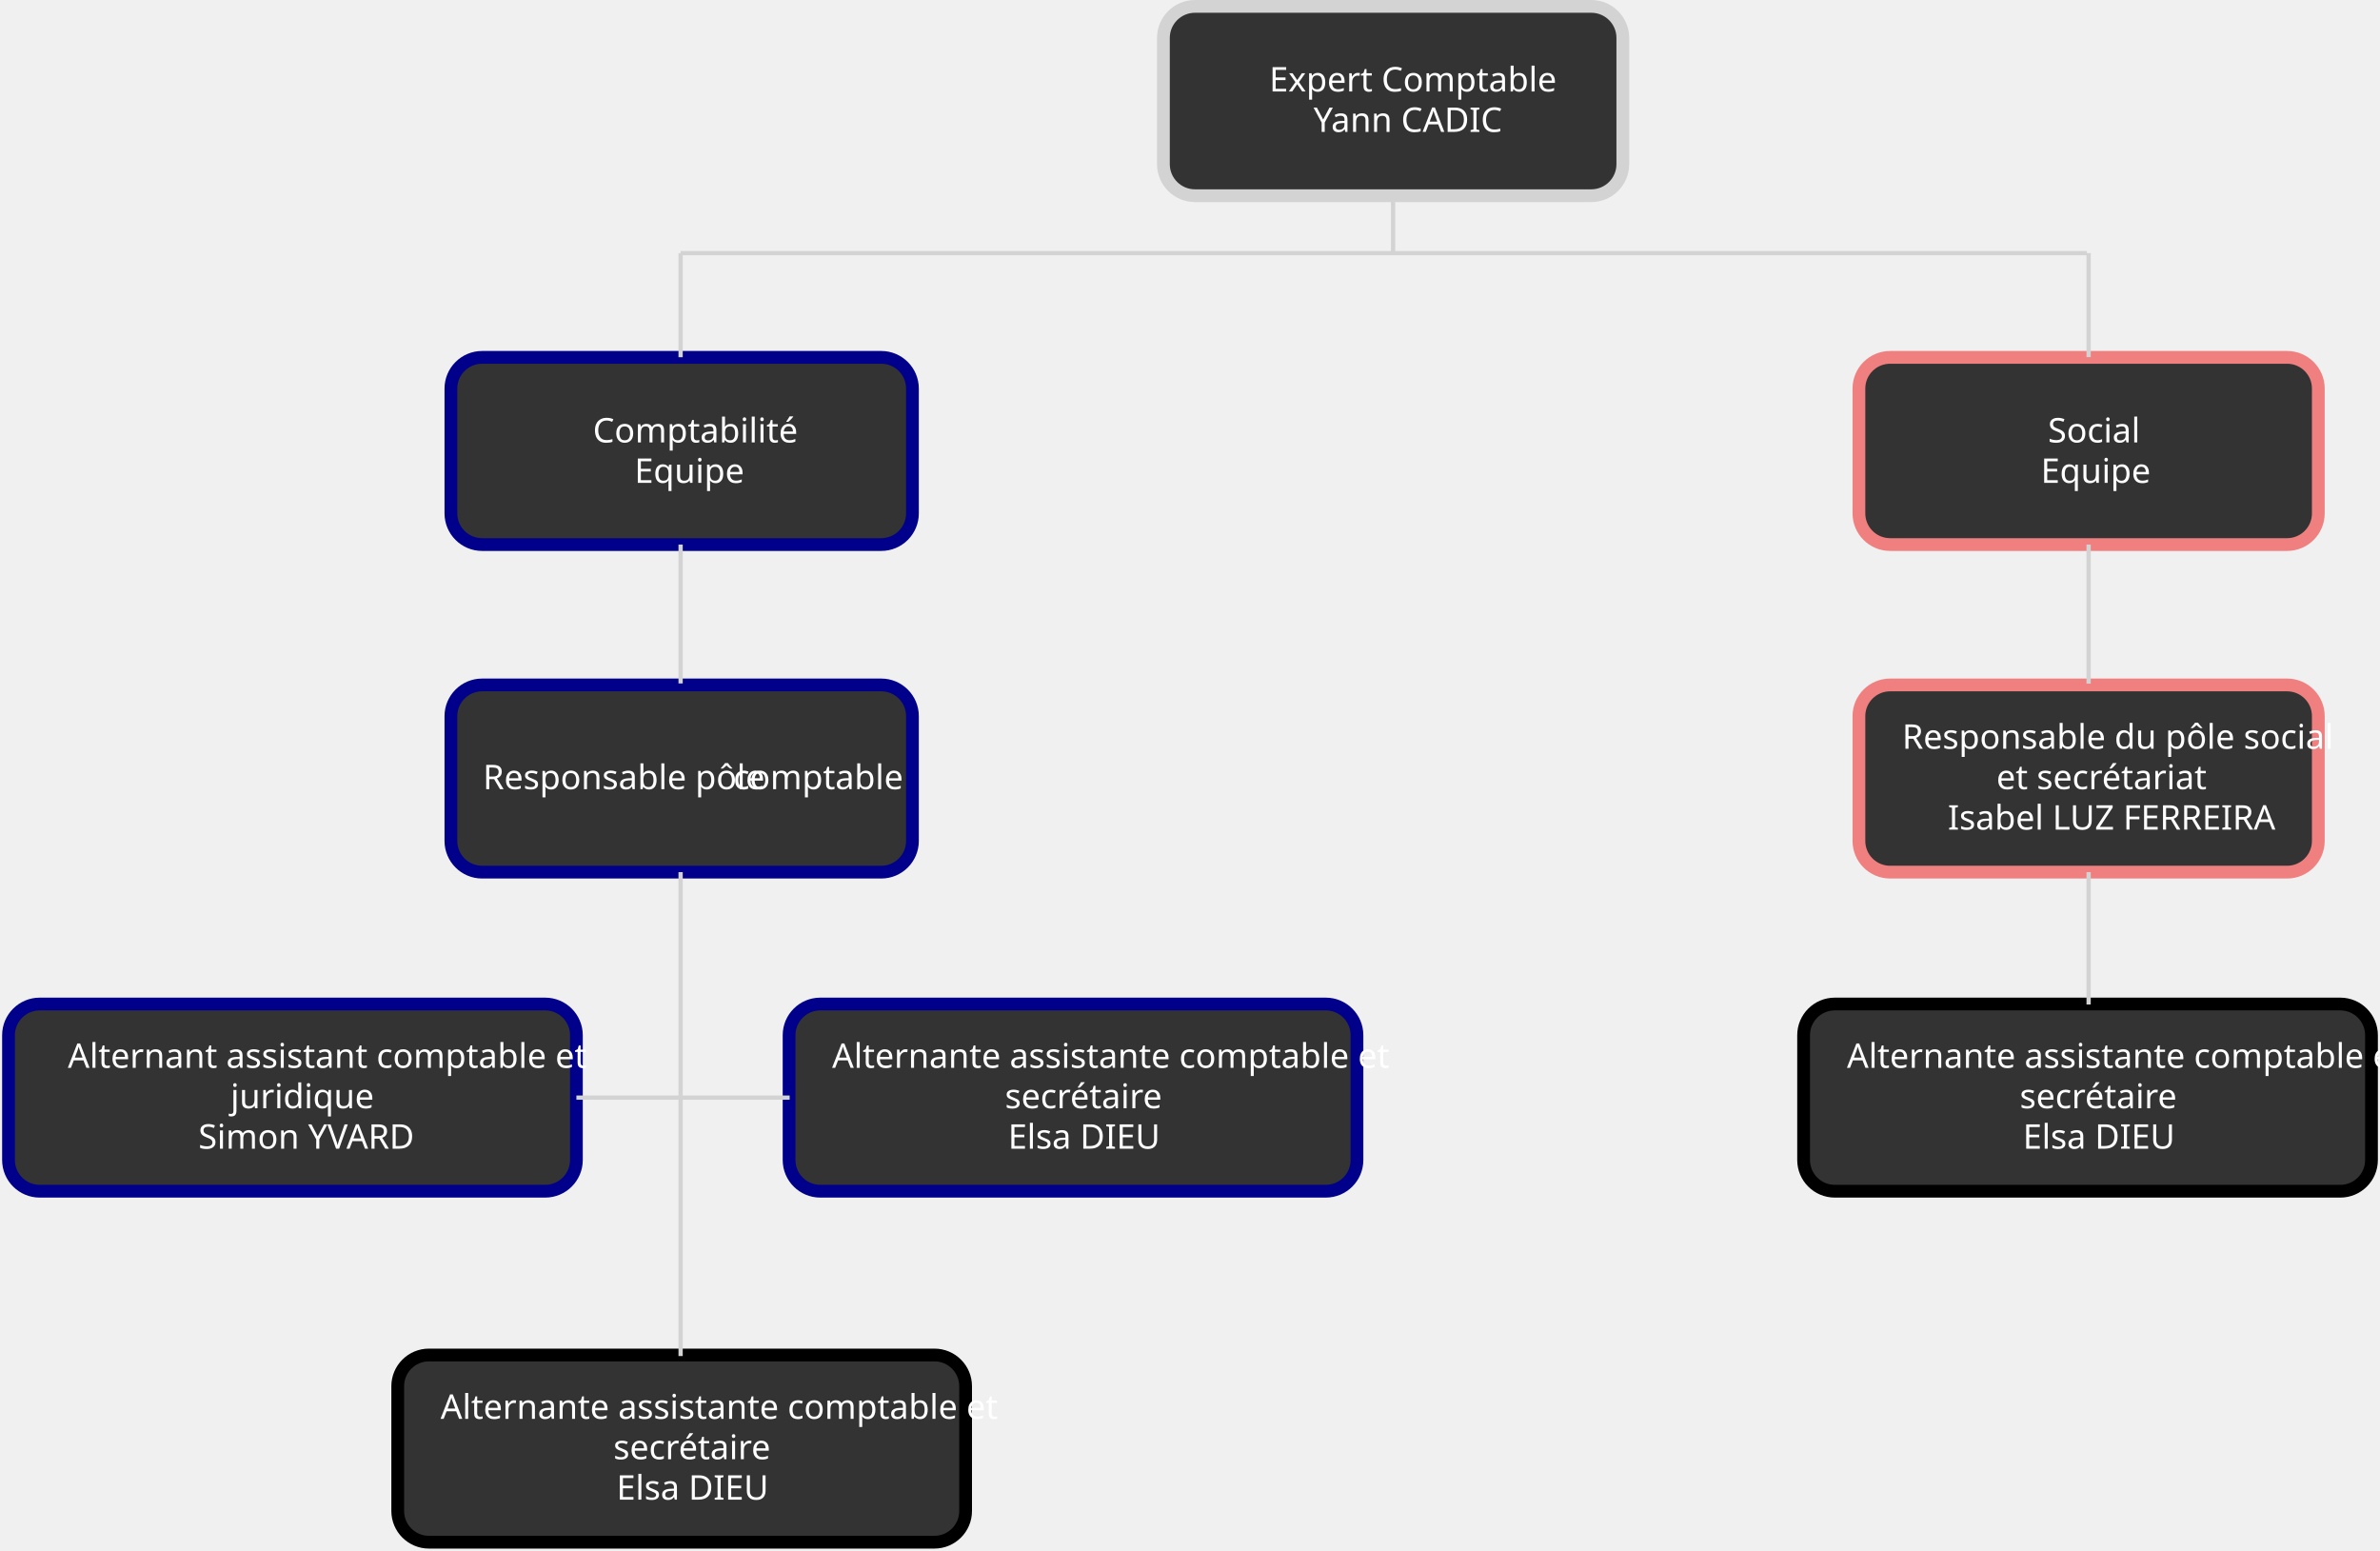
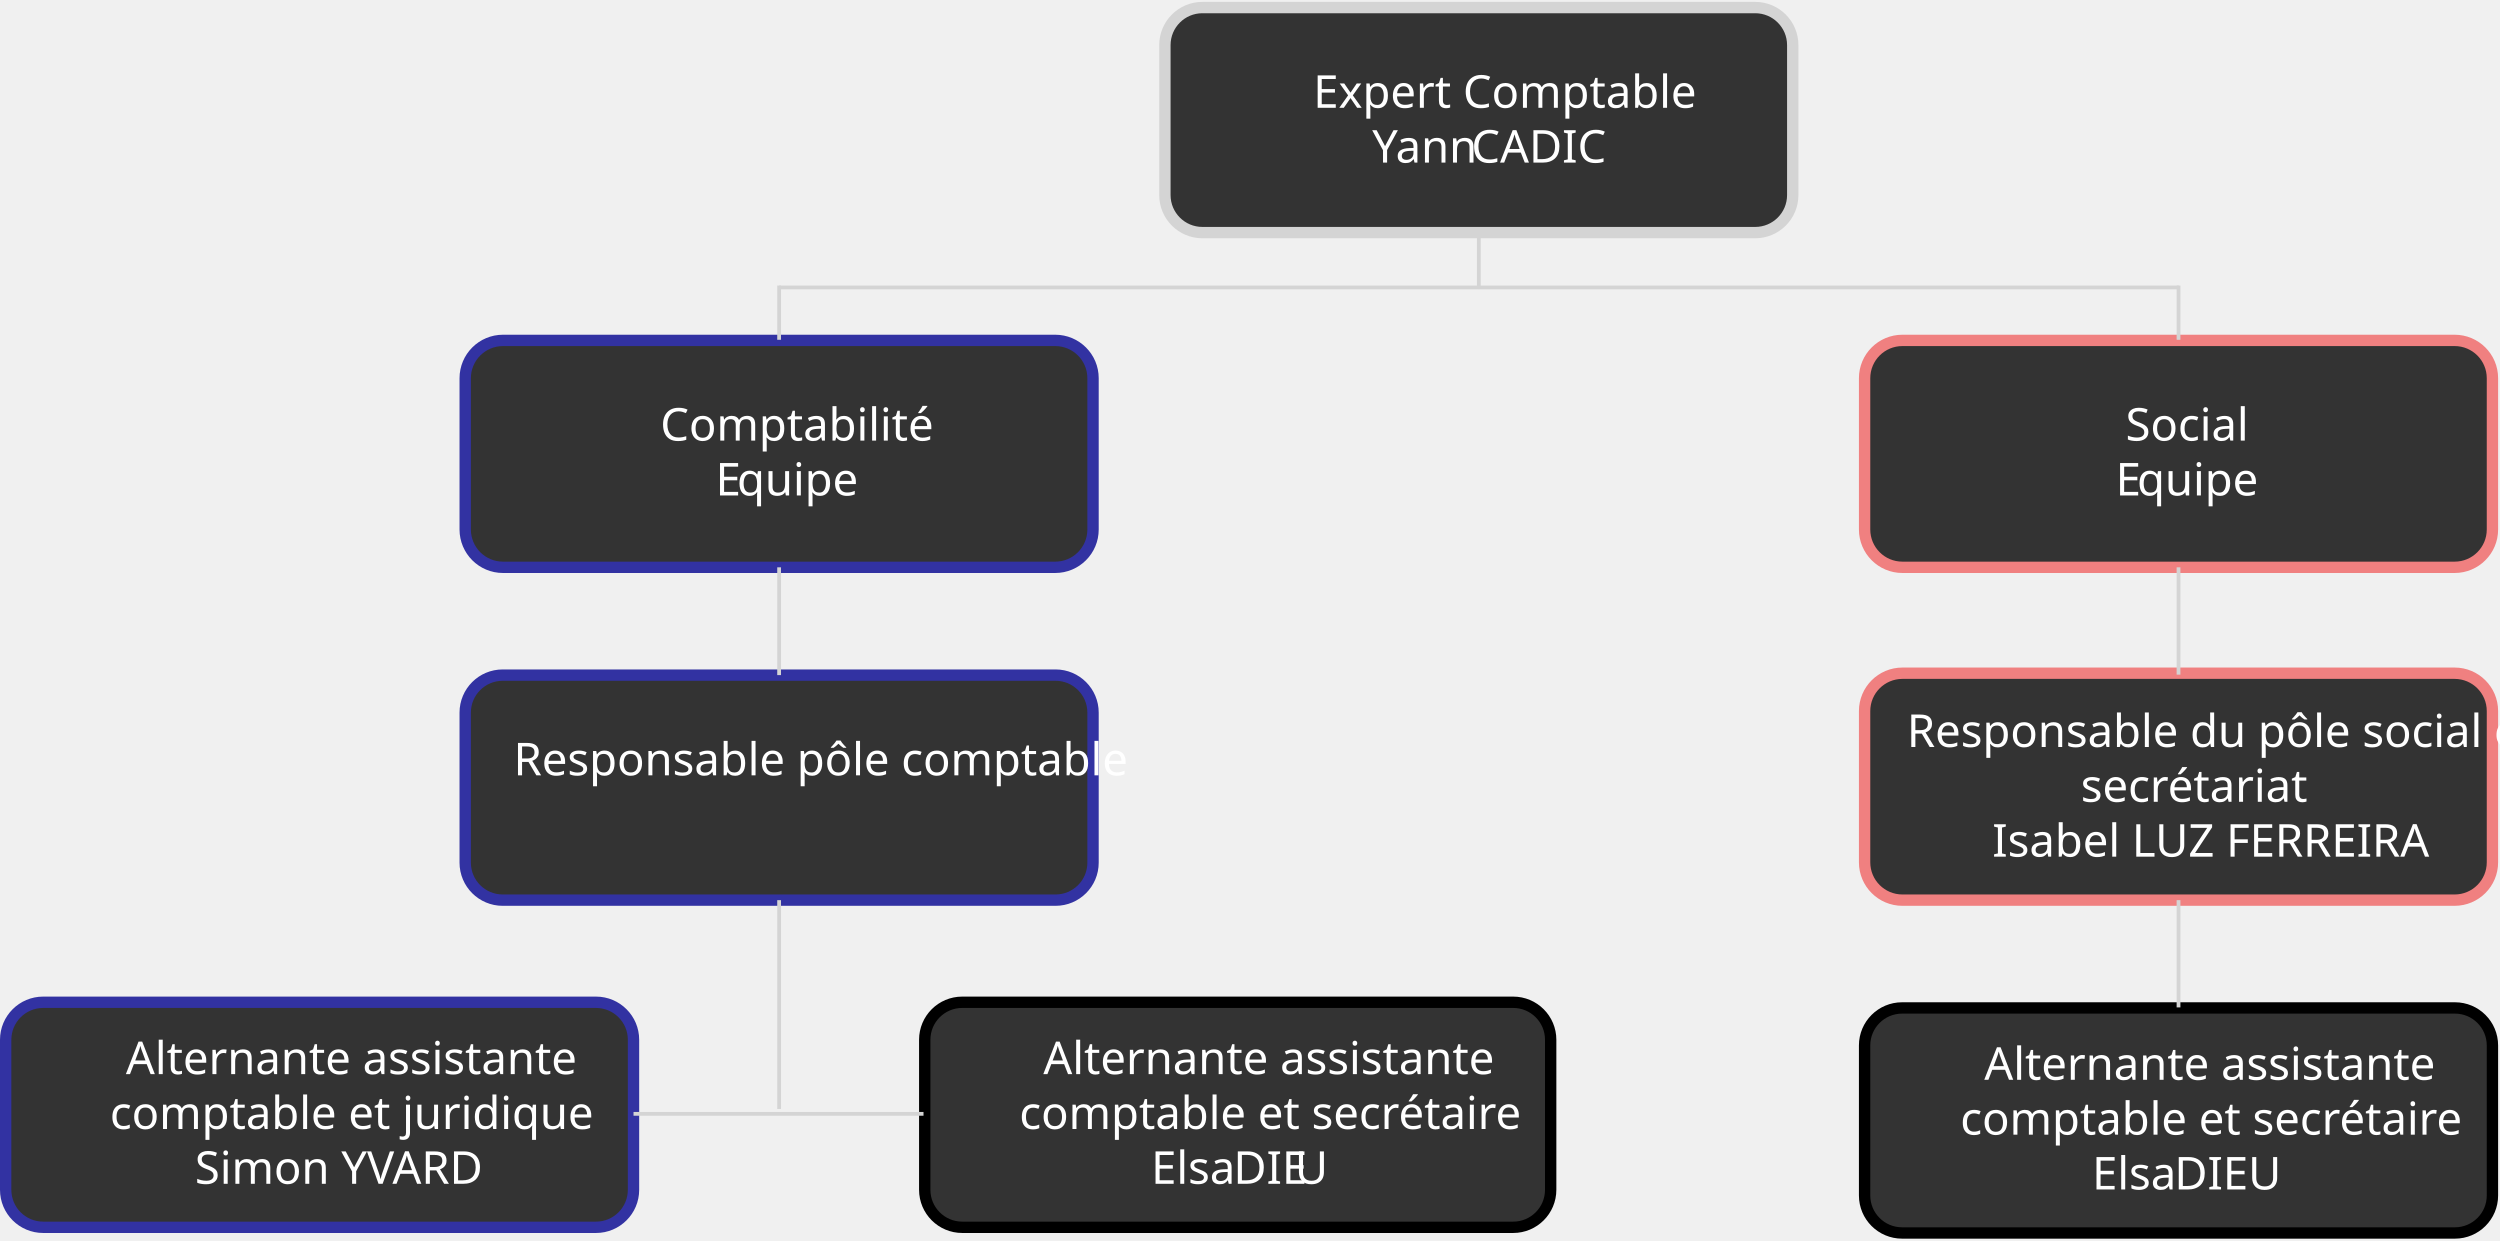
- <svg xmlns="http://www.w3.org/2000/svg" width="1119" height="729" overflow="hidden">
+ <svg xmlns="http://www.w3.org/2000/svg" width="1322" height="656" overflow="hidden">
  <defs>
    <clipPath id="clip0">
-       <rect x="2" y="-78" width="1119" height="729" />
+       <rect x="-142" y="13" width="1322" height="656" />
    </clipPath>
  </defs>
-   <g clip-path="url(#clip0)" transform="translate(-2 78)">
-     <path d="M549-60.166C549-68.359 555.641-75 563.834-75L750.166-75C758.359-75 765-68.359 765-60.166L765-0.834C765 7.359 758.359 14 750.166 14L563.834 14C555.641 14 549 7.359 549-0.834Z" stroke="#D3D3D3" stroke-width="6" stroke-miterlimit="8" fill="#333333" fill-rule="evenodd" />
-     <text fill="#FFFFFF" font-family="Calibri,Calibri_MSFontService,sans-serif" font-weight="400" font-size="16" transform="translate(598.783 -35)">Expert Comptable</text>
-     <text fill="#FFFFFF" font-family="Calibri,Calibri_MSFontService,sans-serif" font-weight="400" font-size="16" transform="translate(619.59 -16)">Yann CADIC</text>
-     <path d="M214 104.667C214 96.567 220.567 90 228.667 90L416.333 90C424.433 90 431 96.567 431 104.667L431 163.333C431 171.433 424.433 178 416.333 178L228.667 178C220.567 178 214 171.433 214 163.333Z" stroke="#00008B" stroke-width="6" stroke-miterlimit="8" fill="#333333" fill-rule="evenodd" />
-     <text fill="#FFFFFF" font-family="Calibri,Calibri_MSFontService,sans-serif" font-weight="400" font-size="16" transform="translate(280.773 130)">Comptabilité</text>
-     <text fill="#FFFFFF" font-family="Calibri,Calibri_MSFontService,sans-serif" font-weight="400" font-size="16" transform="translate(300.333 149)">Equipe</text>
-     <path d="M214 258.667C214 250.567 220.567 244 228.667 244L416.333 244C424.433 244 431 250.567 431 258.667L431 317.333C431 325.433 424.433 332 416.333 332L228.667 332C220.567 332 214 325.433 214 317.333Z" stroke="#00008B" stroke-width="6" stroke-miterlimit="8" fill="#333333" fill-rule="evenodd" />
-     <text fill="#FFFFFF" font-family="Calibri,Calibri_MSFontService,sans-serif" font-weight="400" font-size="16" transform="translate(229.06 293)">Responsable pôle</text>
-     <text fill="#FFFFFF" font-family="Calibri,Calibri_MSFontService,sans-serif" font-weight="400" font-size="16" transform="translate(346.78 293)">comptable</text>
-     <path d="M6 408.667C6 400.567 12.567 394 20.667 394L258.333 394C266.433 394 273 400.567 273 408.667L273 467.333C273 475.433 266.433 482 258.333 482L20.667 482C12.567 482 6 475.433 6 467.333Z" stroke="#00008B" stroke-width="6" stroke-miterlimit="8" fill="#333333" fill-rule="evenodd" />
-     <text fill="#FFFFFF" font-family="Calibri,Calibri_MSFontService,sans-serif" font-weight="400" font-size="16" transform="translate(33.893 424)">Alternant assistant comptable et</text>
-     <text fill="#FFFFFF" font-family="Calibri,Calibri_MSFontService,sans-serif" font-weight="400" font-size="16" transform="translate(110.4 443)">juridique</text>
-     <text fill="#FFFFFF" font-family="Calibri,Calibri_MSFontService,sans-serif" font-weight="400" font-size="16" transform="translate(95.273 462)">Simon YVARD</text>
-     <path d="M373 408.667C373 400.567 379.567 394 387.667 394L625.333 394C633.433 394 640 400.567 640 408.667L640 467.333C640 475.433 633.433 482 625.333 482L387.667 482C379.567 482 373 475.433 373 467.333Z" stroke="#00008B" stroke-width="6" stroke-miterlimit="8" fill="#333333" fill-rule="evenodd" />
-     <text fill="#FFFFFF" font-family="Calibri,Calibri_MSFontService,sans-serif" font-weight="400" font-size="16" transform="translate(393.224 424)">Alternante assistante comptable et</text>
-     <text fill="#FFFFFF" font-family="Calibri,Calibri_MSFontService,sans-serif" font-weight="400" font-size="16" transform="translate(474.491 443)">secrétaire</text>
-     <text fill="#FFFFFF" font-family="Calibri,Calibri_MSFontService,sans-serif" font-weight="400" font-size="16" transform="translate(475.971 462)">Elsa DIEU</text>
-     <path d="M189 573.667C189 565.567 195.567 559 203.667 559L441.333 559C449.433 559 456 565.567 456 573.667L456 632.333C456 640.433 449.433 647 441.333 647L203.667 647C195.567 647 189 640.433 189 632.333Z" stroke="#000000" stroke-width="6" stroke-miterlimit="8" fill="#333333" fill-rule="evenodd" />
-     <text fill="#FFFFFF" font-family="Calibri,Calibri_MSFontService,sans-serif" font-weight="400" font-size="16" transform="translate(209.14 589)">Alternante assistante comptable et</text>
-     <text fill="#FFFFFF" font-family="Calibri,Calibri_MSFontService,sans-serif" font-weight="400" font-size="16" transform="translate(290.407 608)">secrétaire</text>
-     <text fill="#FFFFFF" font-family="Calibri,Calibri_MSFontService,sans-serif" font-weight="400" font-size="16" transform="translate(291.887 627)">Elsa DIEU</text>
-     <path d="M876 104.667C876 96.567 882.567 90 890.667 90L1077.33 90C1085.43 90 1092 96.567 1092 104.667L1092 163.333C1092 171.433 1085.43 178 1077.33 178L890.667 178C882.567 178 876 171.433 876 163.333Z" stroke="#F08080" stroke-width="6" stroke-miterlimit="8" fill="#333333" fill-rule="evenodd" />
-     <text fill="#FFFFFF" font-family="Calibri,Calibri_MSFontService,sans-serif" font-weight="400" font-size="16" transform="translate(964.858 130)">Social</text>
-     <text fill="#FFFFFF" font-family="Calibri,Calibri_MSFontService,sans-serif" font-weight="400" font-size="16" transform="translate(961.558 149)">Equipe</text>
-     <path d="M876 258.667C876 250.567 882.567 244 890.667 244L1077.33 244C1085.43 244 1092 250.567 1092 258.667L1092 317.333C1092 325.433 1085.43 332 1077.33 332L890.667 332C882.567 332 876 325.433 876 317.333Z" stroke="#F08080" stroke-width="6" stroke-miterlimit="8" fill="#333333" fill-rule="evenodd" />
-     <text fill="#FFFFFF" font-family="Calibri,Calibri_MSFontService,sans-serif" font-weight="400" font-size="16" transform="translate(896.331 274)">Responsable du pôle social</text>
-     <text fill="#FFFFFF" font-family="Calibri,Calibri_MSFontService,sans-serif" font-weight="400" font-size="16" transform="translate(940.638 293)">et secrétariat</text>
-     <text fill="#FFFFFF" font-family="Calibri,Calibri_MSFontService,sans-serif" font-weight="400" font-size="16" transform="translate(917.784 312)">Isabel LUZ FERREIRA</text>
-     <path d="M850 408.667C850 400.567 856.567 394 864.667 394L1102.33 394C1110.43 394 1117 400.567 1117 408.667L1117 467.333C1117 475.433 1110.43 482 1102.33 482L864.667 482C856.567 482 850 475.433 850 467.333Z" stroke="#000000" stroke-width="6" stroke-miterlimit="8" fill="#333333" fill-rule="evenodd" />
-     <text fill="#FFFFFF" font-family="Calibri,Calibri_MSFontService,sans-serif" font-weight="400" font-size="16" transform="translate(870.361 424)">Alternante assistante comptable et</text>
-     <text fill="#FFFFFF" font-family="Calibri,Calibri_MSFontService,sans-serif" font-weight="400" font-size="16" transform="translate(951.628 443)">secrétaire</text>
-     <text fill="#FFFFFF" font-family="Calibri,Calibri_MSFontService,sans-serif" font-weight="400" font-size="16" transform="translate(953.108 462)">Elsa DIEU</text>
-     <path d="M322 41 983.221 41" stroke="#D3D3D3" stroke-width="2" stroke-miterlimit="8" fill="none" fill-rule="evenodd" />
-     <path d="M0 0 0 48.932" stroke="#D3D3D3" stroke-width="2" stroke-miterlimit="8" fill="none" fill-rule="evenodd" transform="matrix(1 0 0 -1 322 89.9321)" />
-     <path d="M657 14 657 41.601" stroke="#D3D3D3" stroke-width="2" stroke-miterlimit="8" fill="none" fill-rule="evenodd" />
-     <path d="M984 41 984 89.894" stroke="#D3D3D3" stroke-width="2" stroke-miterlimit="8" fill="none" fill-rule="evenodd" />
-     <path d="M0 0 0 65.299" stroke="#D3D3D3" stroke-width="2" stroke-miterlimit="8" fill="none" fill-rule="evenodd" transform="matrix(1 0 0 -1 322 243.299)" />
-     <path d="M0 0 0 65.395" stroke="#D3D3D3" stroke-width="2" stroke-miterlimit="8" fill="none" fill-rule="evenodd" transform="matrix(1 0 0 -1 984 243.395)" />
-     <path d="M0 0 0 62.219" stroke="#D3D3D3" stroke-width="2" stroke-miterlimit="8" fill="none" fill-rule="evenodd" transform="matrix(1 0 0 -1 984 394.219)" />
-     <path d="M0 0 0 227.497" stroke="#D3D3D3" stroke-width="2" stroke-miterlimit="8" fill="none" fill-rule="evenodd" transform="matrix(1 0 0 -1 322 559.497)" />
-     <path d="M0 0 100.267 0" stroke="#D3D3D3" stroke-width="2" stroke-miterlimit="8" fill="none" fill-rule="evenodd" transform="matrix(-1 0 0 1 373.267 438)" />
+   <g clip-path="url(#clip0)" transform="translate(142 -13)">
+     <path d="M474 36.834C474 25.88 482.88 17 493.834 17L786.166 17C797.12 17 806 25.88 806 36.834L806 116.166C806 127.12 797.12 136 786.166 136L493.834 136C482.88 136 474 127.12 474 116.166Z" stroke="#D4D4D4" stroke-width="6" stroke-miterlimit="8" fill="#333333" fill-rule="evenodd" />
+     <text fill="#FFFFFF" font-family="Calibri,Calibri_MSFontService,sans-serif" font-weight="400" font-size="24" transform="translate(552.45 70)">Expert Comptable</text>
+     <text fill="#FFFFFF" font-family="Calibri,Calibri_MSFontService,sans-serif" font-weight="400" font-size="24" transform="translate(583.617 99)">Yann</text>
+     <text fill="#FFFFFF" font-family="Calibri,Calibri_MSFontService,sans-serif" font-weight="400" font-size="24" transform="translate(636.043 99)">CADIC</text>
+     <path d="M104 213C104 201.954 112.954 193 124 193L416 193C427.046 193 436 201.954 436 213L436 293C436 304.046 427.046 313 416 313L124 313C112.954 313 104 304.046 104 293Z" stroke="#3232A2" stroke-width="6" stroke-miterlimit="8" fill="#333333" fill-rule="evenodd" />
+     <text fill="#FFFFFF" font-family="Calibri,Calibri_MSFontService,sans-serif" font-weight="400" font-size="24" transform="translate(207.156 246)">Comptabilité</text>
+     <text fill="#FFFFFF" font-family="Calibri,Calibri_MSFontService,sans-serif" font-weight="400" font-size="24" transform="translate(236.416 275)">E</text>
+     <text fill="#FFFFFF" font-family="Calibri,Calibri_MSFontService,sans-serif" font-weight="400" font-size="24" transform="translate(247.729 275)">quipe</text>
+     <path d="M844 213C844 201.954 852.954 193 864 193L1156 193C1167.05 193 1176 201.954 1176 213L1176 293C1176 304.046 1167.05 313 1156 313L864 313C852.954 313 844 304.046 844 293Z" stroke="#F08080" stroke-width="6" stroke-miterlimit="8" fill="#333333" fill-rule="evenodd" />
+     <text fill="#FFFFFF" font-family="Calibri,Calibri_MSFontService,sans-serif" font-weight="400" font-size="24" transform="translate(982.008 246)">Social</text>
+     <text fill="#FFFFFF" font-family="Calibri,Calibri_MSFontService,sans-serif" font-weight="400" font-size="24" transform="translate(976.768 275)">E</text>
+     <text fill="#FFFFFF" font-family="Calibri,Calibri_MSFontService,sans-serif" font-weight="400" font-size="24" transform="translate(988.081 275)">quipe</text>
+     <path d="M844 389C844 377.954 852.954 369 864 369L1156 369C1167.05 369 1176 377.954 1176 389L1176 469C1176 480.046 1167.05 489 1156 489L864 489C852.954 489 844 480.046 844 469Z" stroke="#F08080" stroke-width="6" stroke-miterlimit="8" fill="#333333" fill-rule="evenodd" />
+     <text fill="#FFFFFF" font-family="Calibri,Calibri_MSFontService,sans-serif" font-weight="400" font-size="24" transform="translate(866.364 408)">Responsable du pôle social et</text>
+     <text fill="#FFFFFF" font-family="Calibri,Calibri_MSFontService,sans-serif" font-weight="400" font-size="24" transform="translate(958.318 437)">secrétariat</text>
+     <text fill="#FFFFFF" font-family="Calibri,Calibri_MSFontService,sans-serif" font-weight="400" font-size="24" transform="translate(911.511 466)">Isabel LUZ FERREIRA</text>
+     <path d="M844 565.834C844 554.88 852.88 546 863.834 546L1156.17 546C1167.12 546 1176 554.88 1176 565.834L1176 645.166C1176 656.12 1167.12 665 1156.17 665L863.834 665C852.88 665 844 656.12 844 645.166Z" stroke="#000000" stroke-width="6" stroke-miterlimit="8" fill="#333333" fill-rule="evenodd" />
+     <text fill="#FFFFFF" font-family="Calibri,Calibri_MSFontService,sans-serif" font-weight="400" font-size="24" transform="translate(907.278 584)">Alternante assistante</text>
+     <text fill="#FFFFFF" font-family="Calibri,Calibri_MSFontService,sans-serif" font-weight="400" font-size="24" transform="translate(894.612 613)">comptable et secrétaire</text>
+     <text fill="#FFFFFF" font-family="Calibri,Calibri_MSFontService,sans-serif" font-weight="400" font-size="24" transform="translate(964.305 642)">Elsa</text>
+     <text fill="#FFFFFF" font-family="Calibri,Calibri_MSFontService,sans-serif" font-weight="400" font-size="24" transform="translate(1007.8 642)">DIEU</text>
+     <path d="M104 389.834C104 378.88 112.88 370 123.834 370L416.166 370C427.12 370 436 378.88 436 389.834L436 469.166C436 480.12 427.12 489 416.166 489L123.834 489C112.88 489 104 480.12 104 469.166Z" stroke="#3232A2" stroke-width="6" stroke-miterlimit="8" fill="#333333" fill-rule="evenodd" />
+     <text fill="#FFFFFF" font-family="Calibri,Calibri_MSFontService,sans-serif" font-weight="400" font-size="24" transform="translate(129.585 423)">Responsable pôle comptable</text>
+     <path d="M640 136 640 164.724" stroke="#D4D4D4" stroke-width="2" stroke-miterlimit="8" fill="none" fill-rule="evenodd" />
+     <path d="M270 164 270 192.681" stroke="#D4D4D4" stroke-width="2" stroke-miterlimit="8" fill="none" fill-rule="evenodd" />
+     <path d="M640 165 1010.17 165" stroke="#D4D4D4" stroke-width="2" stroke-miterlimit="8" fill="none" fill-rule="evenodd" />
+     <path d="M1010 164 1010 192.681" stroke="#D4D4D4" stroke-width="2" stroke-miterlimit="8" fill="none" fill-rule="evenodd" />
+     <path d="M1010 313 1010 369.748" stroke="#D4D4D4" stroke-width="2" stroke-miterlimit="8" fill="none" fill-rule="evenodd" />
+     <path d="M0 0 0 56.712" stroke="#D4D4D4" stroke-width="2" stroke-miterlimit="8" fill="none" fill-rule="evenodd" transform="matrix(-1 0 0 1 1010 489)" />
+     <path d="M0 0 0 56.993" stroke="#D4D4D4" stroke-width="2" stroke-miterlimit="8" fill="none" fill-rule="evenodd" transform="matrix(-1 0 0 1 270 313)" />
+     <path d="M270 165 640.174 165" stroke="#D4D4D4" stroke-width="2" stroke-miterlimit="8" fill="none" fill-rule="evenodd" />
+     <path d="M347 562.834C347 551.88 355.88 543 366.834 543L658.166 543C669.12 543 678 551.88 678 562.834L678 642.166C678 653.12 669.12 662 658.166 662L366.834 662C355.88 662 347 653.12 347 642.166Z" stroke="#000000" stroke-width="6" stroke-miterlimit="8" fill="#333333" fill-rule="evenodd" />
+     <text fill="#FFFFFF" font-family="Calibri,Calibri_MSFontService,sans-serif" font-weight="400" font-size="24" transform="translate(409.698 581)">Alternante assistante</text>
+     <text fill="#FFFFFF" font-family="Calibri,Calibri_MSFontService,sans-serif" font-weight="400" font-size="24" transform="translate(397.032 610)">comptable et secrétaire</text>
+     <text fill="#FFFFFF" font-family="Calibri,Calibri_MSFontService,sans-serif" font-weight="400" font-size="24" transform="translate(466.725 639)">Elsa</text>
+     <text fill="#FFFFFF" font-family="Calibri,Calibri_MSFontService,sans-serif" font-weight="400" font-size="24" transform="translate(510.225 639)">DIE</text>
+     <text fill="#FFFFFF" font-family="Calibri,Calibri_MSFontService,sans-serif" font-weight="400" font-size="24" transform="translate(542.725 639)">U</text>
+     <path d="M-139 562.834C-139 551.88-130.12 543-119.166 543L173.166 543C184.12 543 193 551.88 193 562.834L193 642.166C193 653.12 184.12 662 173.166 662L-119.166 662C-130.12 662-139 653.12-139 642.166Z" stroke="#3232A2" stroke-width="6" stroke-miterlimit="8" fill="#333333" fill-rule="evenodd" />
+     <text fill="#FFFFFF" font-family="Calibri,Calibri_MSFontService,sans-serif" font-weight="400" font-size="24" transform="translate(-75.4408 581)">Alternante assistante</text>
+     <text fill="#FFFFFF" font-family="Calibri,Calibri_MSFontService,sans-serif" font-weight="400" font-size="24" transform="translate(-83.8808 610)">comptable et juridique</text>
+     <text fill="#FFFFFF" font-family="Calibri,Calibri_MSFontService,sans-serif" font-weight="400" font-size="24" transform="translate(-38.9341 639)">Simon YVARD</text>
+     <path d="M270 489 270 599.418" stroke="#D4D4D4" stroke-width="2" stroke-miterlimit="8" fill="none" fill-rule="evenodd" />
+     <path d="M193 602 346.35 602" stroke="#D4D4D4" stroke-width="2" stroke-miterlimit="8" fill="none" fill-rule="evenodd" />
  </g>
</svg>
